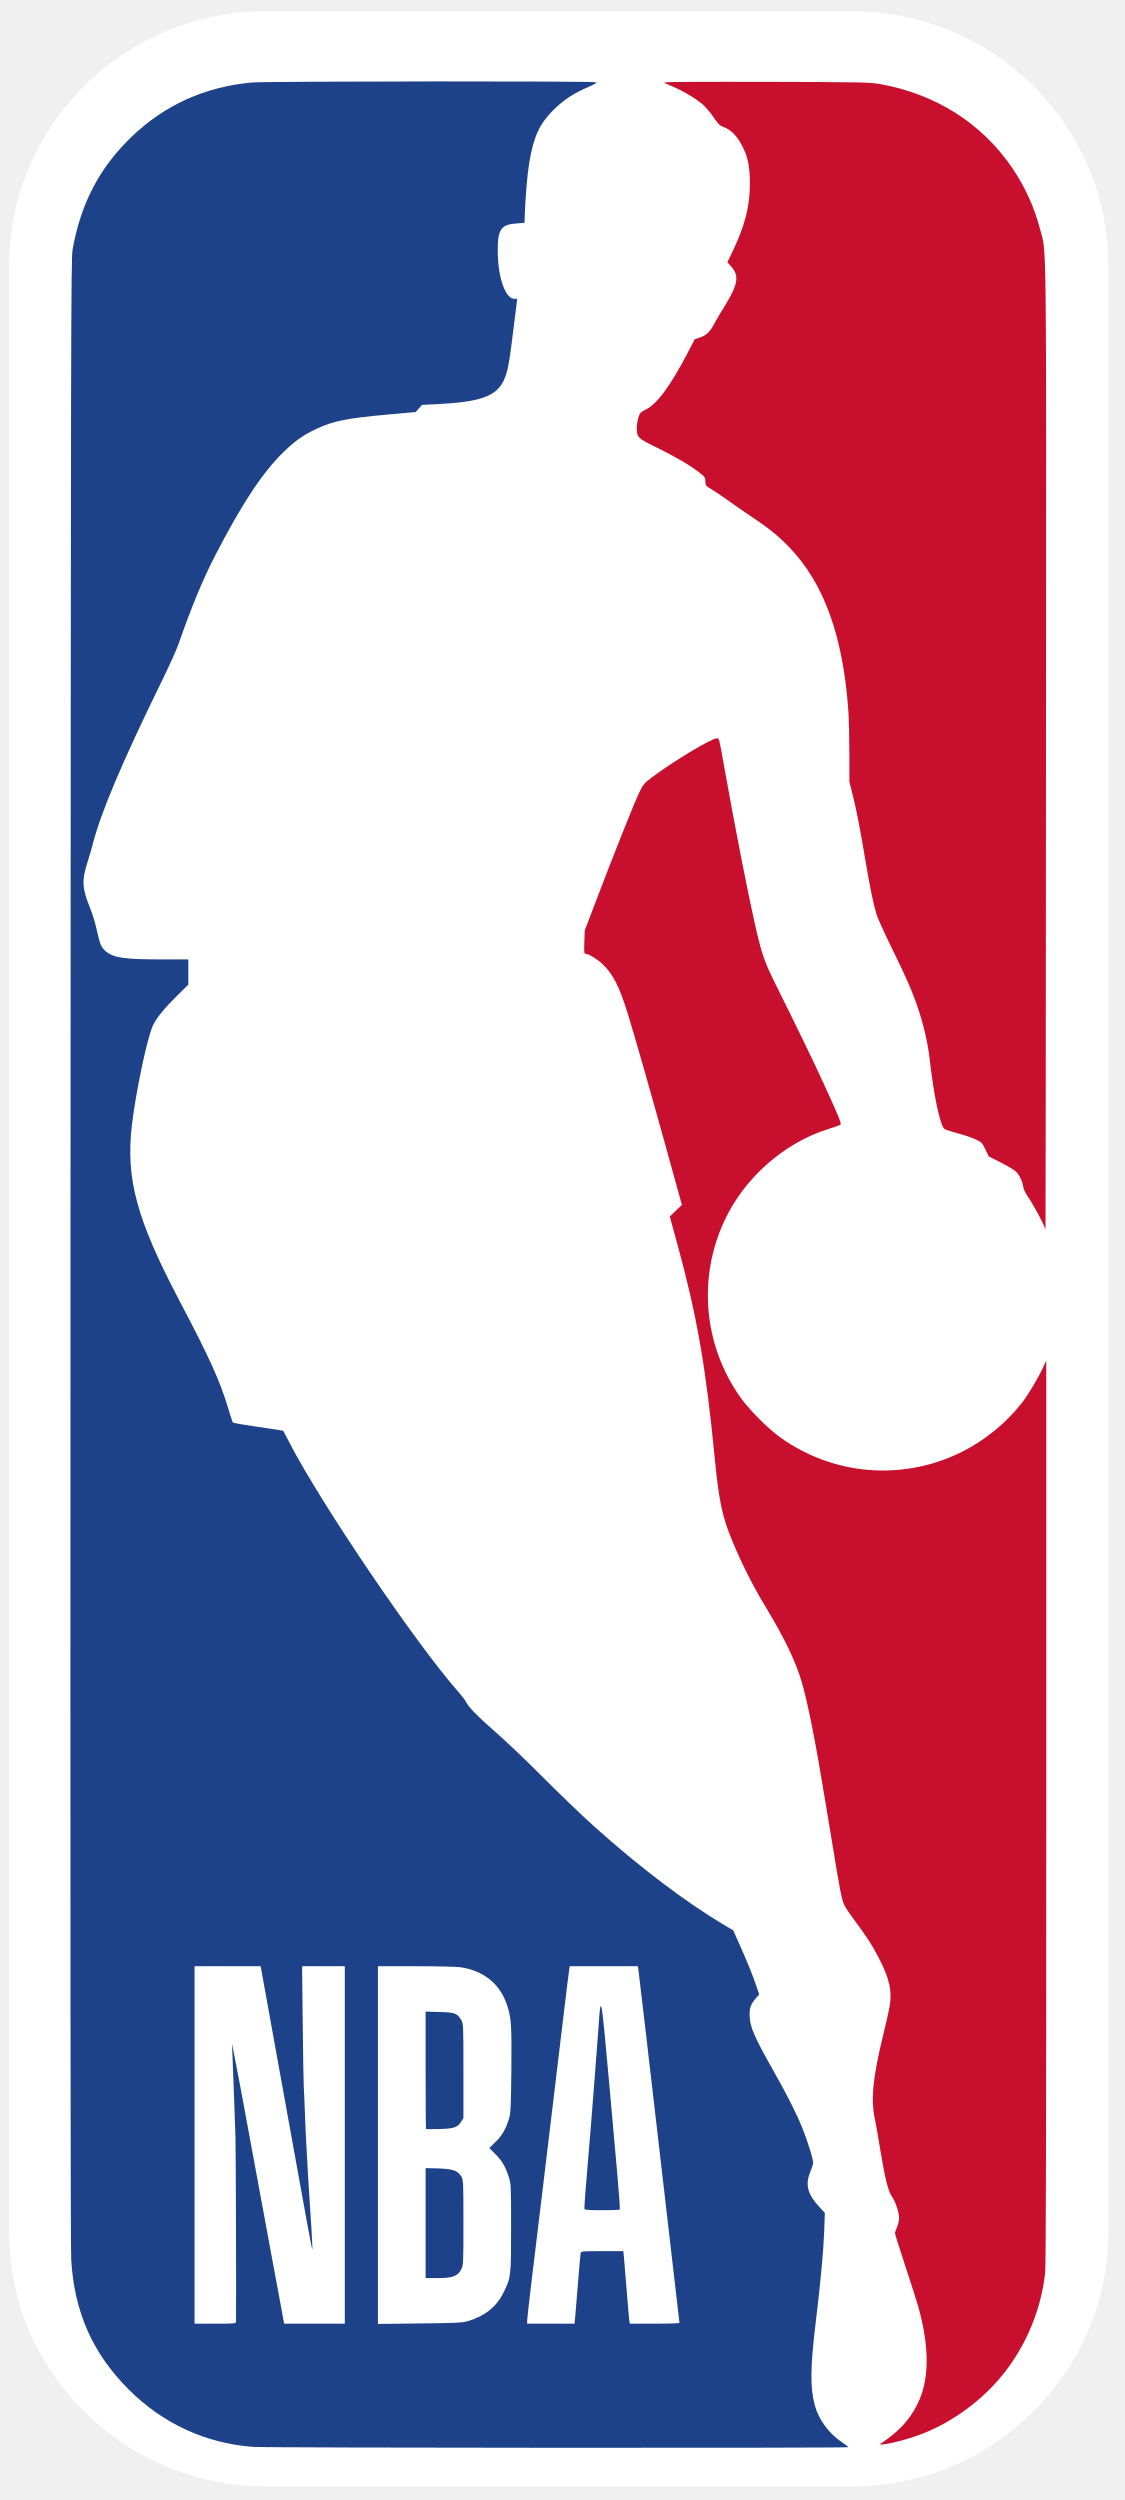
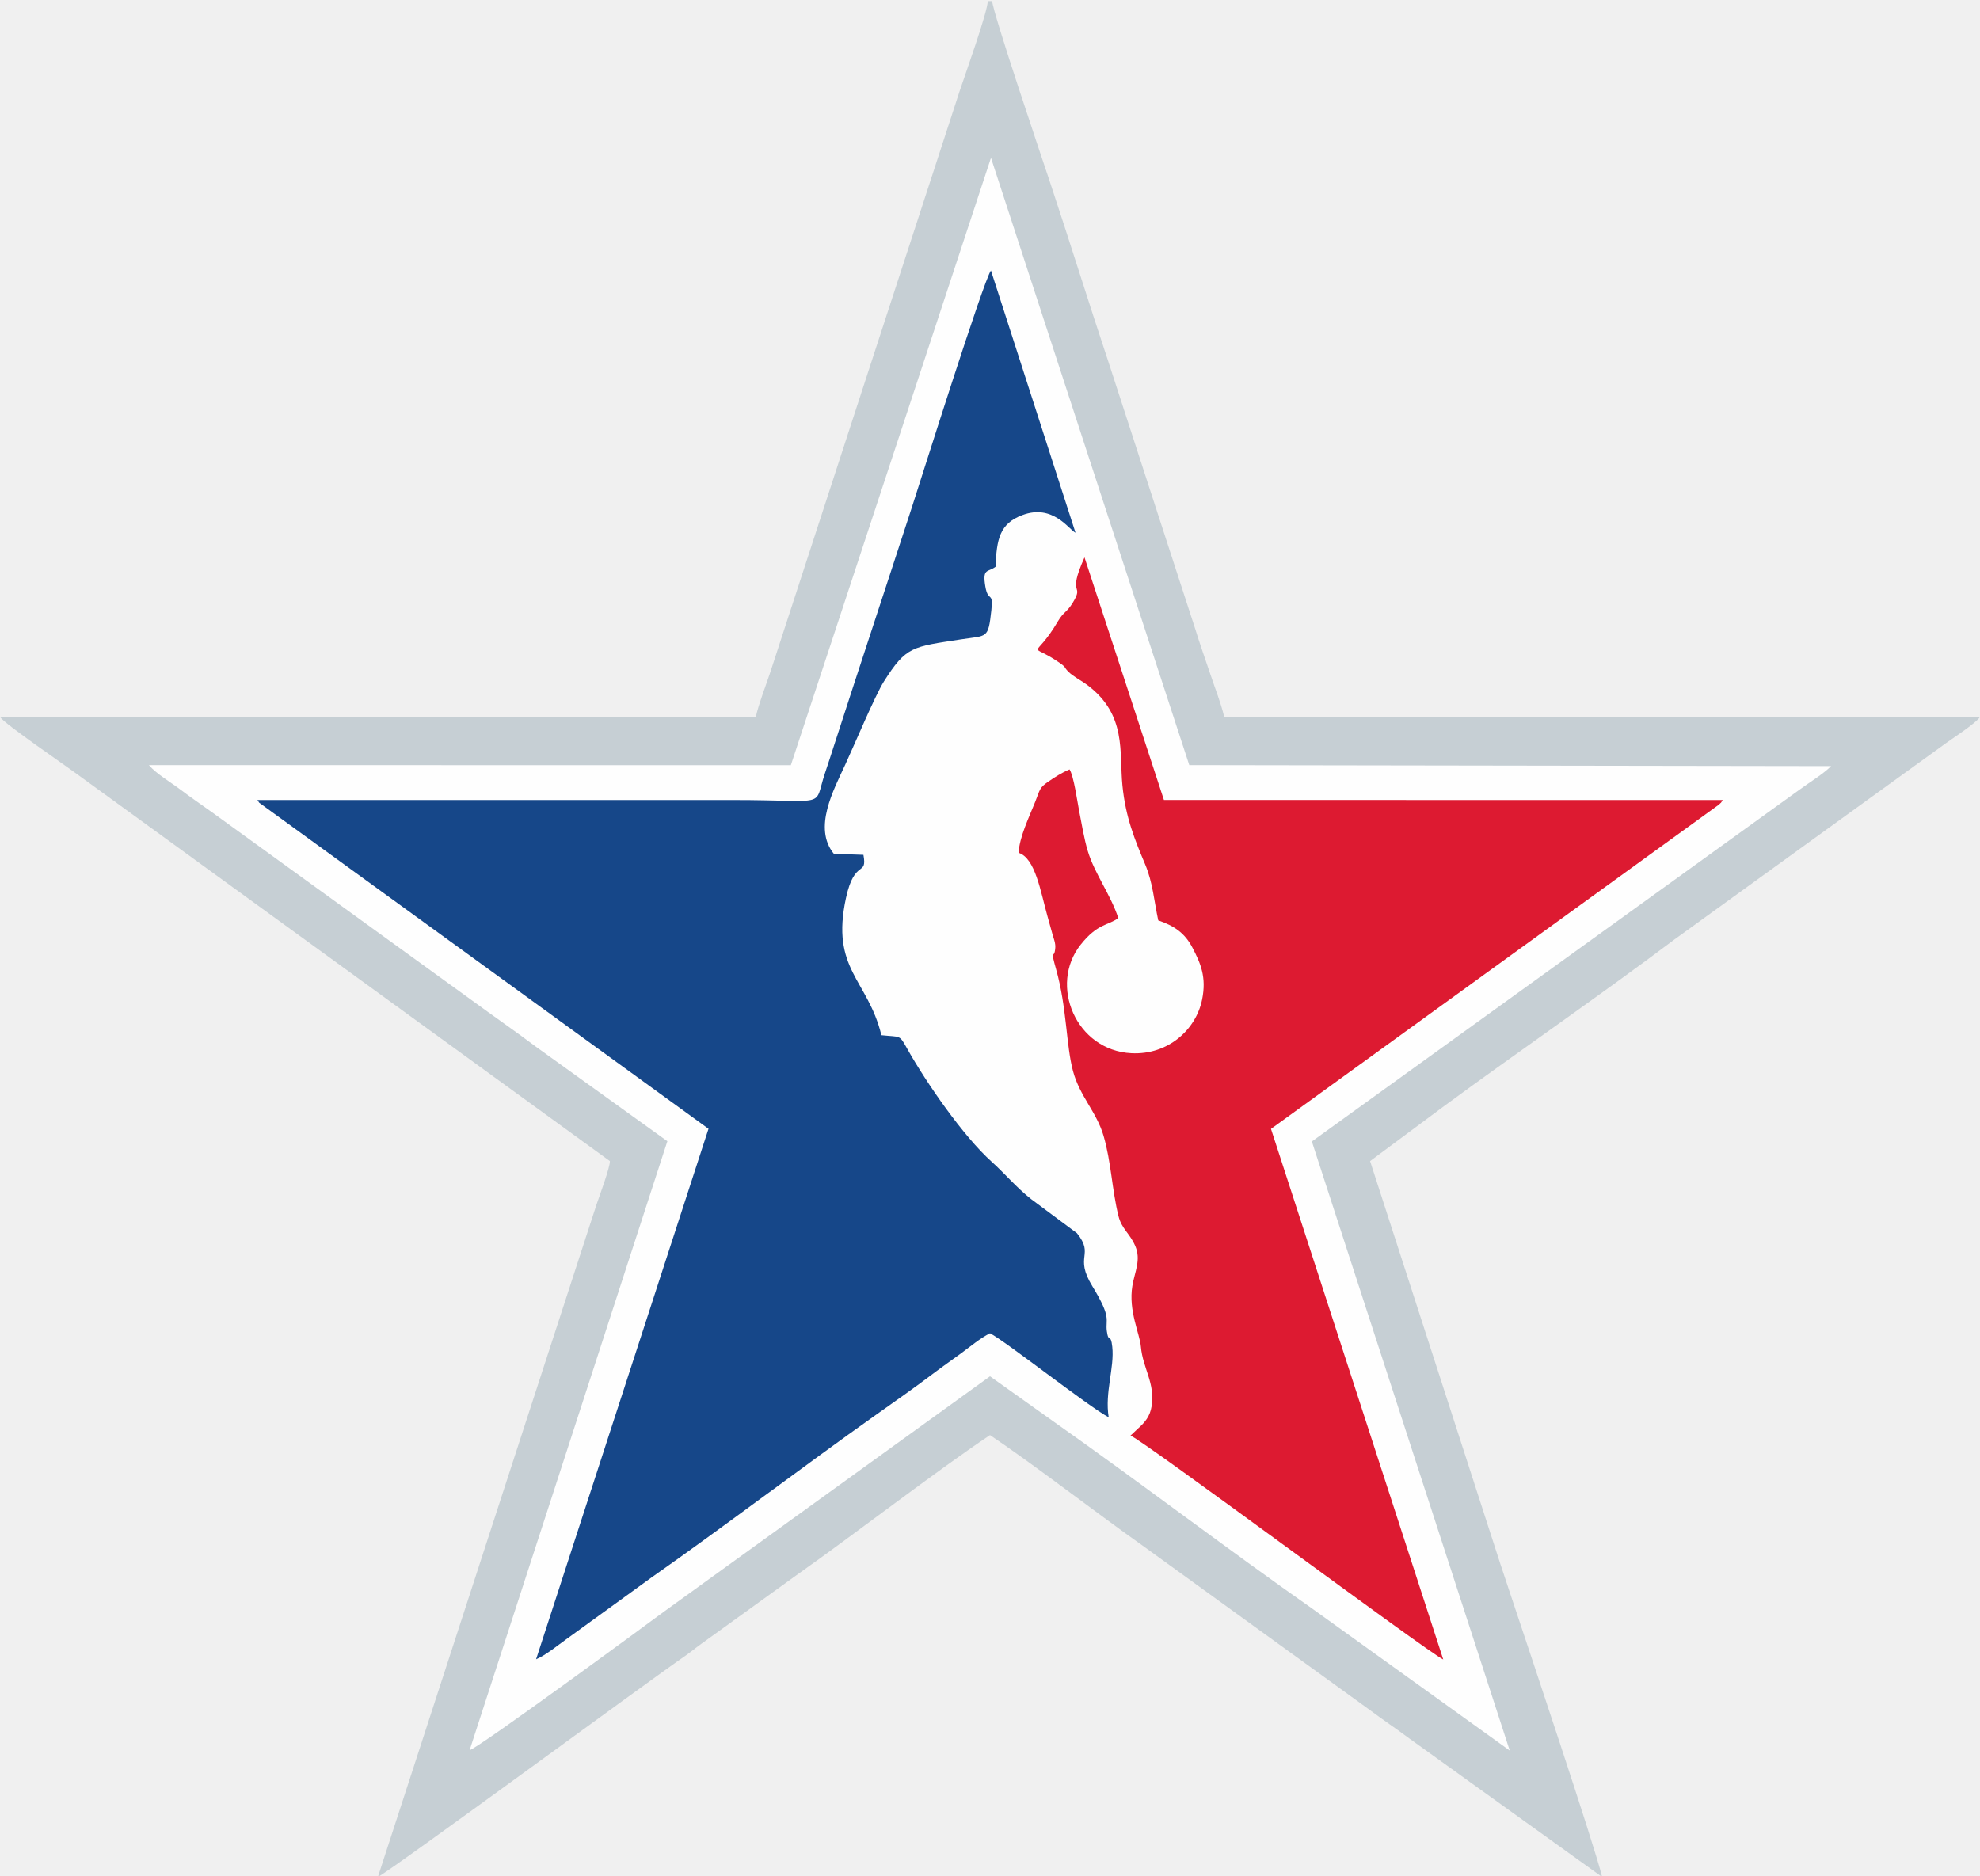
- <svg xmlns="http://www.w3.org/2000/svg" height="301.59" width="135.62" viewBox="0 0 135.625 301.591">
-   <rect rx="30.969" ry="30.729" height="298.6" width="132.62" y="1.351" x="1.097" fill="#fff" />
-   <path fill="#c8102e" d="M88.26 9.865c-4.33 0-7.506.017-7.703.044l-.477.065 1.04.446c1.366.587 2.882 1.494 3.689 2.208.357.316.938 1.007 1.291 1.534.491.734.743.994 1.075 1.108 1.055.363 1.847 1.204 2.553 2.712.54 1.156.738 2.275.74 4.193.004 2.657-.604 5.048-2.054 8.077l-.66 1.378.475.541c1.01 1.146.802 2.2-1 5.077a35.02 35.02 0 0 0-1.07 1.812c-.483.94-.936 1.38-1.672 1.63l-.672.227-.872 1.67c-2.114 4.048-3.714 6.203-5.071 6.83-.255.118-.529.299-.609.402-.24.308-.44 1.132-.436 1.793.01 1.166.086 1.243 2.34 2.348 2.309 1.13 4.053 2.149 5.166 3.015.707.55.763.63.763 1.091 0 .408.062.536.344.71a37.376 37.376 0 0 1 2.604 1.745c.488.36 1.64 1.155 2.563 1.769 2.143 1.426 3.288 2.352 4.618 3.734 4.181 4.343 6.482 10.705 7.116 19.67.07.997.128 3.344.129 5.216v3.403l.432 1.722c.443 1.77.894 4.116 1.571 8.16.466 2.785.92 4.966 1.266 6.099.142.46.934 2.216 1.761 3.9 1.923 3.916 2.569 5.407 3.331 7.688.615 1.84 1.12 4.071 1.317 5.813.496 4.389 1.221 7.888 1.755 8.472.08.088.79.329 1.576.535.786.206 1.78.538 2.206.737.734.343.801.412 1.188 1.216l.41.852 1.438.726c.79.4 1.597.877 1.792 1.062.461.437.805 1.114.91 1.794.047.299.26.796.472 1.106.848 1.234 2.112 3.591 2.232 4.163.017.082.045-26.064.063-58.1.036-64.035.088-59.495-.715-62.609a23.758 23.758 0 0 0-3.309-7.32c-3.695-5.47-9.325-9.036-16.132-10.215-1.118-.193-2.504-.219-13.125-.242-1.632-.004-3.204-.006-4.648-.005zm-1.8 79.205c-.622 0-5.078 2.672-7.69 4.612-1.005.746-1.155.913-1.564 1.738-.631 1.273-3.02 7.258-5.522 13.836l-1.142 3-.046 1.407c-.043 1.297-.028 1.406.183 1.407.354.002 1.417.663 2.052 1.276 1.255 1.211 2.023 2.74 3.035 6.035.798 2.602 2.724 9.335 4.344 15.187l1.64 5.923.515 1.86-.73.702-.732.703.291 1.062.651 2.375c2.33 8.507 3.41 14.696 4.48 25.688.511 5.245.896 7.063 2.117 10.005a58.977 58.977 0 0 0 4.074 8.05c2.295 3.81 3.597 6.533 4.326 9.047.725 2.504 1.657 7.202 2.73 13.772 1.404 8.608 1.898 11.484 2.112 12.295.198.757.408 1.126 1.41 2.484 1.71 2.318 2.11 2.933 2.954 4.533 1.373 2.605 1.72 4.176 1.35 6.125-.11.585-.428 1.991-.705 3.125-1.324 5.411-1.572 7.996-1.008 10.513.07.311.355 1.952.634 3.646.562 3.414.926 4.847 1.411 5.556.426.623.842 1.893.839 2.563a3.19 3.19 0 0 1-.25 1.08c-.136.3-.248.631-.248.736 0 .106.56 1.886 1.244 3.956.685 2.07 1.387 4.27 1.561 4.888 1.381 4.91 1.352 8.89-.085 11.75-.987 1.964-2.203 3.28-4.422 4.785-.2.136-.143.148.39.085.83-.1 2.373-.491 3.719-.945 3.48-1.17 6.968-3.46 9.6-6.3 3.373-3.639 5.57-8.477 6.111-13.464.091-.833.132-18.289.131-55.625V164.13l-.4.875c-.513 1.122-1.734 3.174-2.427 4.08-1.992 2.6-4.73 4.817-7.702 6.233-6.993 3.332-15.132 2.631-21.47-1.849-1.516-1.072-3.823-3.379-4.902-4.903a21.274 21.274 0 0 1-1.96-21.224c2.405-5.222 7.213-9.474 12.611-11.155.722-.224 1.363-.452 1.424-.506.143-.126-.155-.867-1.808-4.488-1.315-2.888-3.048-6.47-5.891-12.196-1.558-3.14-1.79-3.815-2.712-7.93-.88-3.934-2.342-11.443-3.636-18.687-.615-3.439-.581-3.313-.886-3.313z" />
-   <path fill="#1d428a" d="M51.709 9.82c-10.142.007-20.469.05-21.32.128-5.664.513-10.522 2.708-14.522 6.559-3.864 3.721-6.106 8-7.107 13.565-.199 1.11-.215 8.77-.255 120.69-.028 81.186 0 120.24.087 121.81.353 6.31 2.569 11.325 6.936 15.694 4.122 4.123 9.307 6.51 15.046 6.924 1.702.123 71.774.158 71.77.035-.003-.05-.345-.316-.762-.59-1.578-1.042-2.838-2.766-3.299-4.516-.56-2.126-.529-4.535.13-9.985.578-4.768.93-8.556 1.015-10.88l.083-2.295-.676-.731c-1.433-1.552-1.722-2.702-1.068-4.247.182-.427.33-.912.33-1.077 0-.456-.667-2.603-1.288-4.145-.723-1.797-1.803-3.942-3.476-6.898-2.398-4.24-2.886-5.383-2.9-6.79-.008-.886.164-1.332.79-2.044l.37-.421-.358-1.049c-.474-1.388-.964-2.598-1.954-4.832l-.82-1.847-1.135-.673c-4.582-2.725-10.149-6.938-15.598-11.825-1.616-1.45-4.493-4.225-6.88-6.625-1.479-1.49-3.757-3.65-5.063-4.8-2.33-2.048-3.207-2.95-3.6-3.699-.109-.206-.52-.74-.915-1.187-5.077-5.75-16.495-22.59-20.308-29.95a81.534 81.534 0 0 0-.796-1.518c-.015-.017-1.365-.224-3.001-.46-1.636-.235-3.016-.475-3.066-.531-.05-.057-.298-.798-.55-1.647-.991-3.337-2.259-6.141-5.884-13.02-5.172-9.811-6.516-14.76-5.756-21.187.488-4.123 1.859-10.607 2.553-12.074.419-.885 1.388-2.077 2.874-3.538l1.385-1.365v-3.039l-3.344-.002c-4.43-.004-5.699-.194-6.629-.99-.56-.48-.664-.74-1.158-2.91a17.64 17.64 0 0 0-.705-2.25c-.976-2.405-1.037-3.338-.36-5.477.237-.747.522-1.718.634-2.16 1.004-3.949 3.538-9.94 8.438-19.947.842-1.72 1.715-3.66 1.941-4.313 1.498-4.325 2.916-7.754 4.394-10.625 3.27-6.351 5.78-10.14 8.367-12.63 1.328-1.278 2.314-1.967 3.844-2.686 2.07-.973 3.61-1.283 8.638-1.745l3.373-.309.377-.428.377-.427 1.625-.078c5.383-.258 7.323-.935 8.242-2.88.457-.964.656-2.001 1.136-5.921.242-1.97.452-3.667.468-3.77.018-.116-.054-.174-.187-.152-1.144.192-2.108-2.356-2.142-5.66-.028-2.68.364-3.287 2.215-3.425l1.017-.078.028-.937c.06-2.042.315-5.01.546-6.369.53-3.122 1.237-4.652 2.917-6.319 1.224-1.214 2.459-2.021 4.276-2.796.632-.27.98-.48.888-.536-.124-.077-10.086-.11-20.23-.104zM23.471 237.2h7.974l.197 1.095.832 4.593c.35 1.925.857 4.738 1.129 6.25.27 1.513.999 5.535 1.617 8.938.619 3.403 1.416 7.804 1.771 9.781.356 1.977.668 3.572.694 3.546.04-.039-.147-3.323-.4-7.015-.092-1.353-.174-2.74-.254-4.312-.04-.79-.095-1.775-.123-2.188s-.084-1.79-.126-3.062-.1-2.594-.13-2.938c-.03-.343-.088-3.789-.13-7.656l-.078-7.031h5.152v43.124h-7.318l-.605-3.281a10225 10225 0 0 0-1.522-8.219c-.505-2.716-1.29-6.963-1.743-9.438-1.184-6.45-1.785-9.66-2.13-11.375l-.302-1.5.059 1.188c.032.653.116 2.847.184 4.875.07 2.028.153 4.362.187 5.187.044 1.074.1 19.68.067 22.344-.002.201-.206.22-2.502.22h-2.5V237.2zm22.125 0 4.594.002c2.526 0 4.96.057 5.406.126 2.701.418 4.62 1.928 5.489 4.32.597 1.647.66 2.479.606 8.053-.042 4.307-.08 5.174-.263 5.812-.358 1.25-.83 2.081-1.636 2.876l-.762.752.696.686c.813.801 1.267 1.57 1.654 2.8.27.858.278 1.054.278 6.136 0 5.872-.011 5.971-.913 7.813-.835 1.706-2.289 2.862-4.346 3.455-.628.181-1.505.221-5.772.264l-5.031.063v-43.15zm23.136 0h8.217l.073.47c.04.257.384 3.168.765 6.468.38 3.3 1.167 10.078 1.748 15.062 2.23 19.15 2.436 20.925 2.436 21.025 0 .05-1.348.1-2.995.1h-2.994l-.065-.406c-.035-.223-.178-1.869-.318-3.656a288.472 288.472 0 0 0-.328-3.969l-.075-.719h-2.548c-2.542 0-2.548.001-2.606.282-.032.154-.177 1.8-.322 3.656s-.297 3.698-.337 4.094l-.073.718h-5.715v-.374c0-.308.855-7.556 1.689-14.314.101-.825.832-6.9 1.623-13.5 1.636-13.659 1.675-13.979 1.761-14.53l.064-.407zm3.753 4.841c-.02 0-.038.02-.06.043-.027.03-.085.56-.127 1.18s-.108 1.49-.143 1.937c-.036.447-.234 3.062-.44 5.812s-.575 7.322-.821 10.16-.421 5.227-.389 5.312c.044.113.607.153 2.127.153 1.137 0 2.1-.032 2.14-.073.04-.04-.093-1.952-.298-4.25-1.64-18.435-1.804-20.275-1.989-20.274zm-21.14.638v7.05c0 3.88.024 7.076.053 7.104s.746.033 1.594.01c1.773-.05 2.21-.195 2.633-.877l.283-.45v-5.688c0-5.463-.01-5.704-.25-6.112-.498-.845-.765-.946-2.634-.991l-1.679-.05zm0 18.864v13.28h1.475c1.783 0 2.404-.233 2.831-1.063.247-.48.257-.697.257-5.625 0-4.92-.01-5.142-.253-5.562-.412-.71-1.003-.919-2.778-.979l-1.531-.037z" />
+ <svg xmlns="http://www.w3.org/2000/svg" xml:space="preserve" width="286.719" height="271.679" version="1.0" style="shape-rendering:geometricPrecision;text-rendering:geometricPrecision;image-rendering:optimizeQuality;fill-rule:evenodd;clip-rule:evenodd" viewBox="0 0 2986.66 2829.99">
+   <path d="M1140 1081.66H0c7.14 10.66 99.96 74.05 112.86 83.8l807.13 586.2c0 10.45-16.3 53.85-20.43 66.24L569.99 2831.66c23.79-12.59 406.7-294.38 461.34-332 10.37-7.14 16.56-12.62 26.74-19.93l145.24-104.76c86.51-61.02 206.7-154.19 290.02-209.98 64.68 43.31 165.46 121.11 230.02 166.64l344.24 249.09c20.04 14.98 38.09 26.89 58.13 41.87l290.94 209.06c-10.1-43.35-113.64-352.54-130.43-402.91-7.24-21.71-15.25-45.8-22.48-67.52l-197.09-609.57 112.81-83.85c112.28-82.48 235.6-167.15 346.21-250.45l404.3-292.36c12.35-9.33 49.82-33.11 56.67-43.33h-1140c-4.91-21.06-14.01-43.67-21.26-65.41-7.92-23.75-15.4-44.31-22.5-67.5l-131.65-405.02c-30.26-90.74-57.76-179.92-87.5-269.17-11.37-34.11-86.73-256.89-87.09-272.91h-6.67c-.37 16.74-34.47 111.8-42.07 134.59l-285.85 877.48c-7.47 22.41-17.02 46.22-22.07 67.92z" style="fill:#c6cfd4" />
+   <path d="m1192.94 1154.34-968.28-.03c11.43 13.26 32.99 25.93 46.53 36.16 16.55 12.51 32.14 23.17 48.52 34.85l390.62 282.73c33.07 24.27 65.7 46.67 98.57 71.4l197.77 142.19-298.31 918.77c17.61-6.26 268.46-190.72 294.04-209.71l490.94-354.4 96.57 68.76c128.96 90.76 260.96 191.68 390.76 282.63l296.61 213.17-298.47-918.84 734.78-530.12c14-10.45 36.99-24.35 48.41-36.15l-968.1-1.5-299.09-916.13-301.87 916.21z" style="fill:#fefefe" />
+   <path d="M388.09 1206.88c.57.86 1.53 1.01 1.89 2.44.35 1.4 1.4 1.81 1.89 2.34l676.85 491.25-260.09 800.33c15.15-6.52 32.94-21.35 45.81-30.48L982 2380.33c111.58-78.25 227.68-166.84 340.15-246.47 28.96-20.5 56.52-39.72 85.24-61.46 14.84-11.23 27.7-20.02 42.44-30.86 12.94-9.52 29.14-22.97 43.48-30.15 22.82 11.43 148.74 110.73 179.05 126.79-6.17-37.61 8.92-74.56 5.38-106.6-2.34-21.23-5.57-4.17-8.18-23.41-2.5-18.44 7.92-19.08-21.78-67.66-28.3-46.29 3.81-46.33-23.26-80.08l-68.78-51.18c-22.24-17.35-40.02-38.82-59.96-56.72-42.71-38.34-98.11-118.47-126.93-169.7-12.81-22.78-9.29-17.88-39.33-21.13-20.5-84.25-76.97-99.11-53.38-207.25 13.07-59.96 32.47-31.19 26.27-64.81l-44.59-1.54c-31.82-39-.39-96.4 17.26-134.77 13.87-30.15 45.16-104.58 58.12-125.1 33.87-53.64 42.95-52.36 116.78-63.73 39.35-6.06 40.61-.13 45.41-44.12 3.19-29.27-4.94-10.94-9.1-35.63-4.76-28.24 3.97-20.92 15.44-29.72 1.6-41.67 6.13-65.07 40.35-77.95 46.24-17.41 70.27 21.97 80.24 26.59l-127.57-395.6c-11.32 15.56-104.63 312.21-118.91 356.16-39.3 120.98-78.39 238.54-117.4 359.25-4.9 15.17-8.75 27.21-13.97 42.72-18.1 53.79 8.4 40.72-137.83 40.72H388.07z" style="fill:#164789" />
+   <path d="M1747.12 1388.49c24.16 8.21 40.14 19.15 51.55 41.1 12.18 23.44 21.53 44.24 14.61 78.35-9.23 45.5-51.4 83.75-106.69 80.96-83.57-4.21-124.93-102.79-76.5-163.78 25.61-32.25 41.06-28.54 56.74-40.13-11.51-35.38-35.79-67.15-45.96-100.94-5.7-18.93-9.14-40.63-12.95-59.96-2.93-14.87-8.07-52.84-14.58-63.37-12.04 5.06-22.31 11.76-32.33 18.64-13.45 9.24-12.1 11.75-19.54 30.42-8.74 21.95-23.82 52.96-25.01 76.78 25.13 7.93 33 57.94 43.45 95.29 2.61 9.3 4.73 17.15 7.26 26.12 3.44 12.21 6.21 16.61 3.78 28.05-1.63 7.68-6.03-2.52 2.01 25.95 16.44 58.22 15.06 115.15 25.67 154.26 10.29 37.91 35.54 61.36 46.03 97.4 11.53 39.61 12.74 81.96 22.46 120.94 4.85 19.45 17.02 26.01 25.2 44.85 9.24 21.29-.59 38.61-4.22 60.43-6.24 37.5 11.1 71.97 12.82 91.69 2.89 33 21.73 54.7 16.17 90.02-2.41 15.31-10.22 24.4-20.32 33.39l-11.52 10.8c20.44 7.76 446.74 325.75 471.78 337.78l-259.85-800.47 675.74-489.22c5.4-5.57.81.39 5.7-6.94l-842.93-.02-119.82-366.03c-27.4 61.09.83 38.15-17.89 68.7-8.88 14.5-13.83 13.43-22.29 27.88-35.92 61.34-45.41 29.16 2.7 62.56 10.46 7.27 6.11 6.34 13.2 13.39 7.7 7.64 19.02 12.85 29.35 20.7 58.77 44.71 47.13 100.06 52.14 150.88 4.76 48.36 18.72 81.88 34.39 119.29 11.46 27.36 13.34 54.63 19.64 84.26z" style="fill:#dd1a31" />
</svg>
